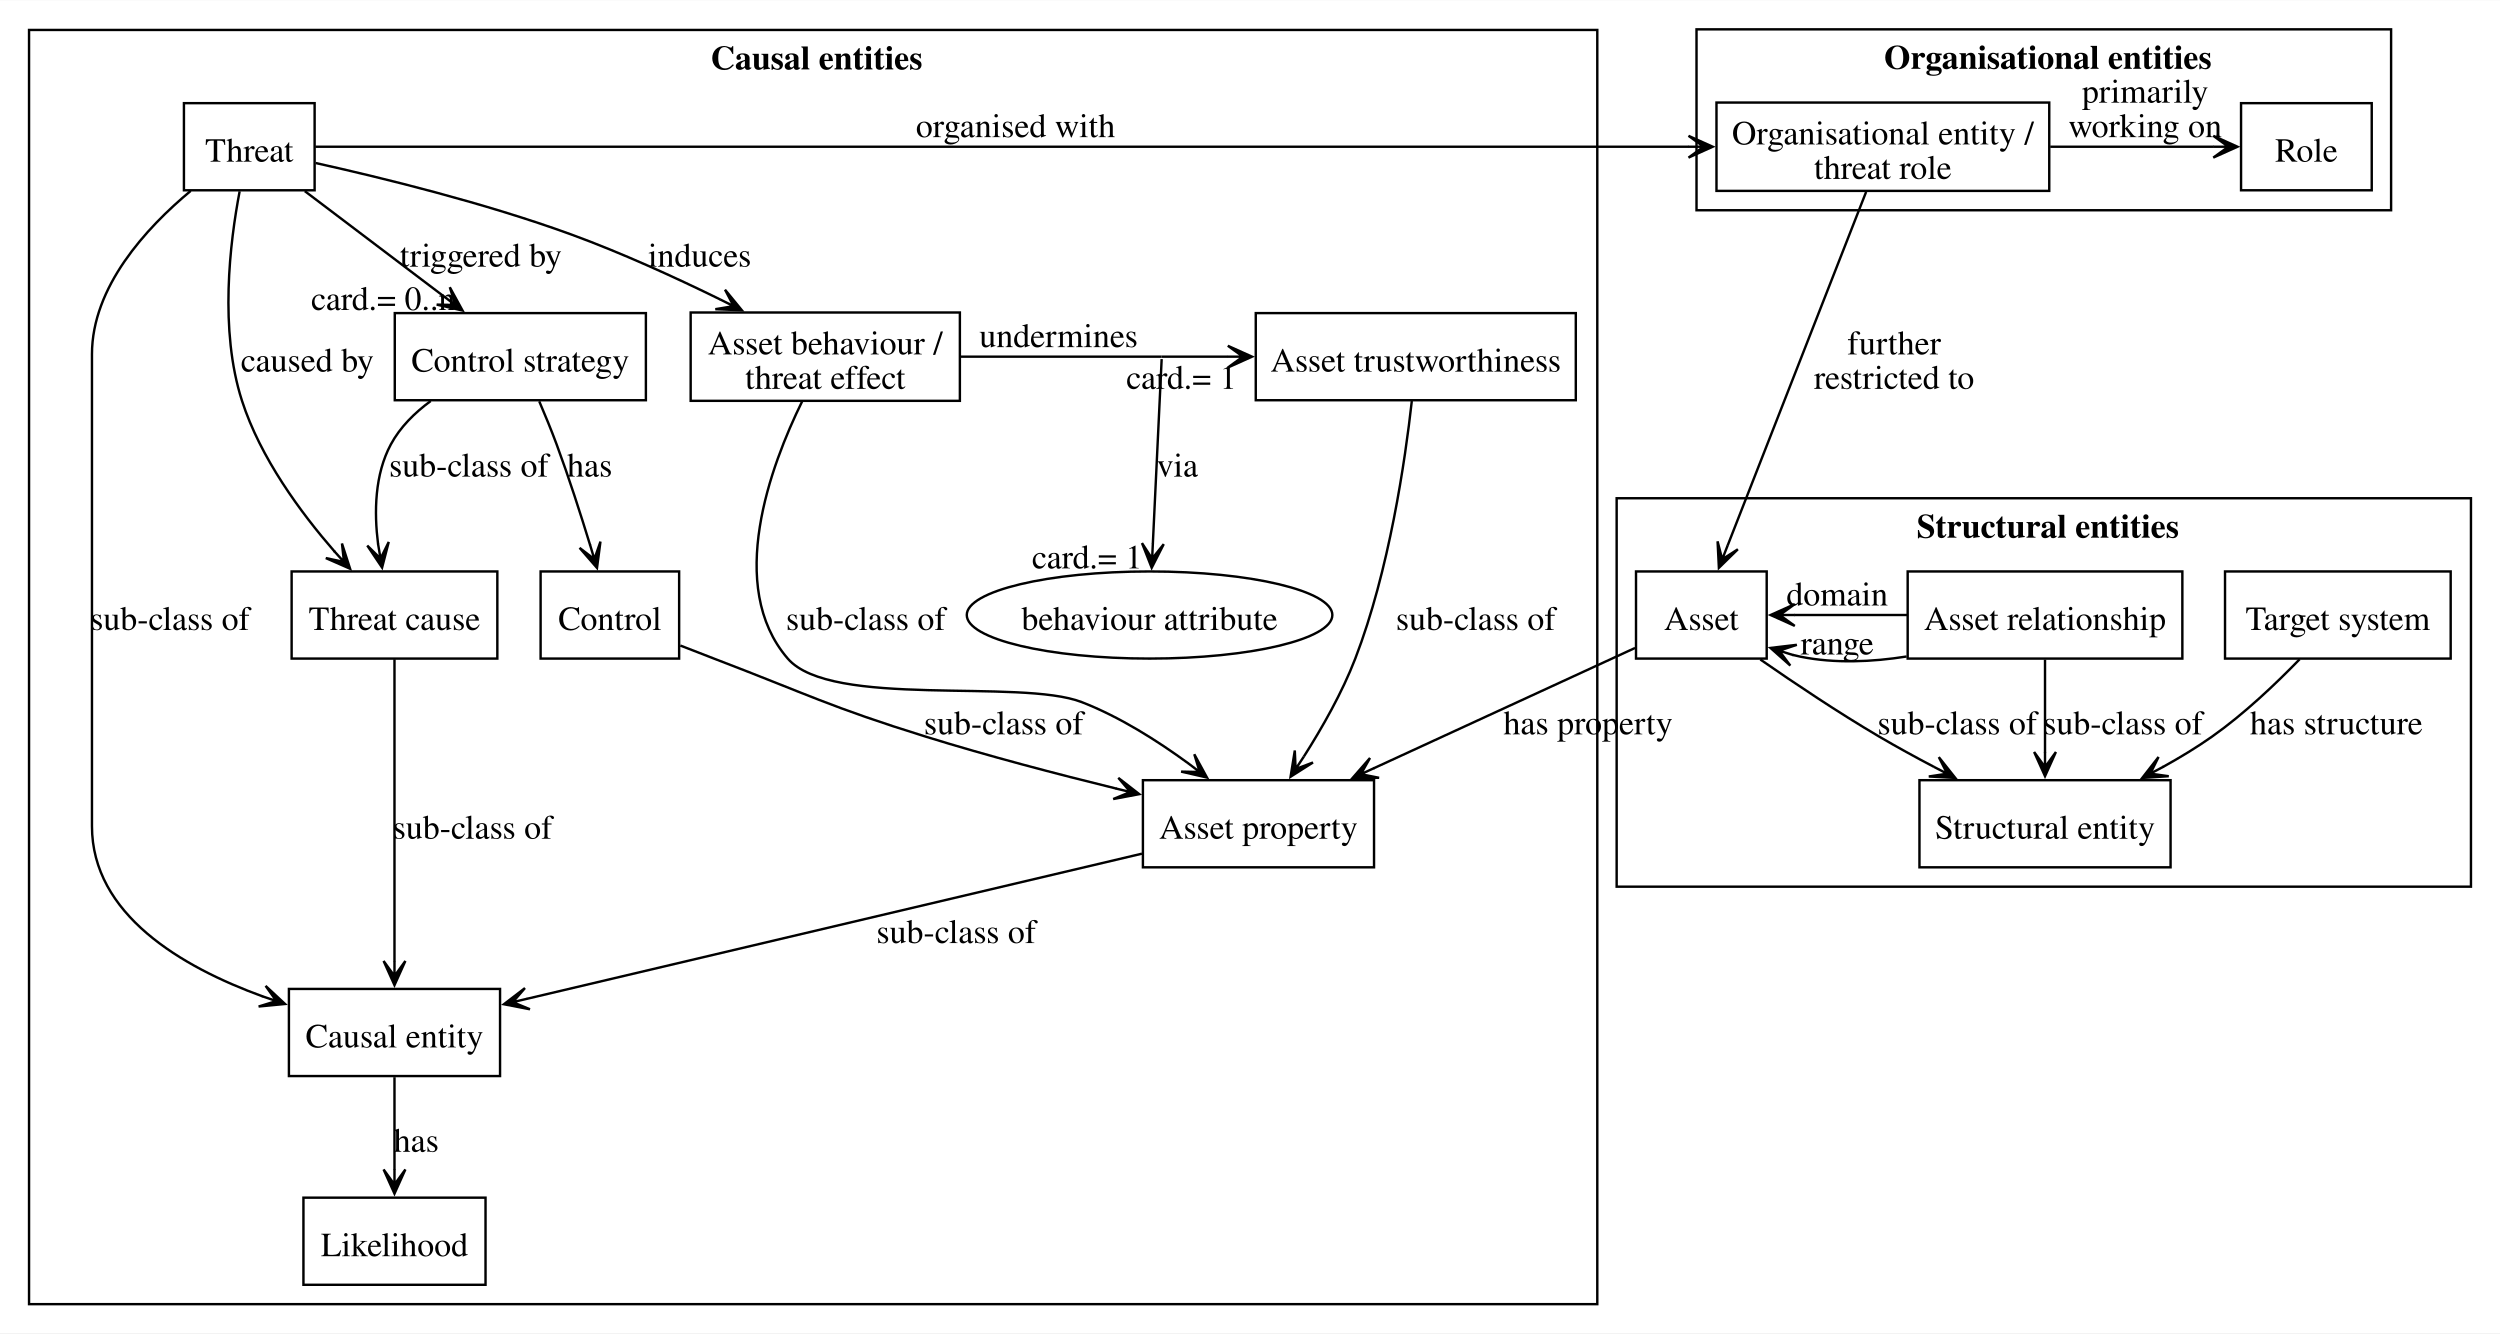
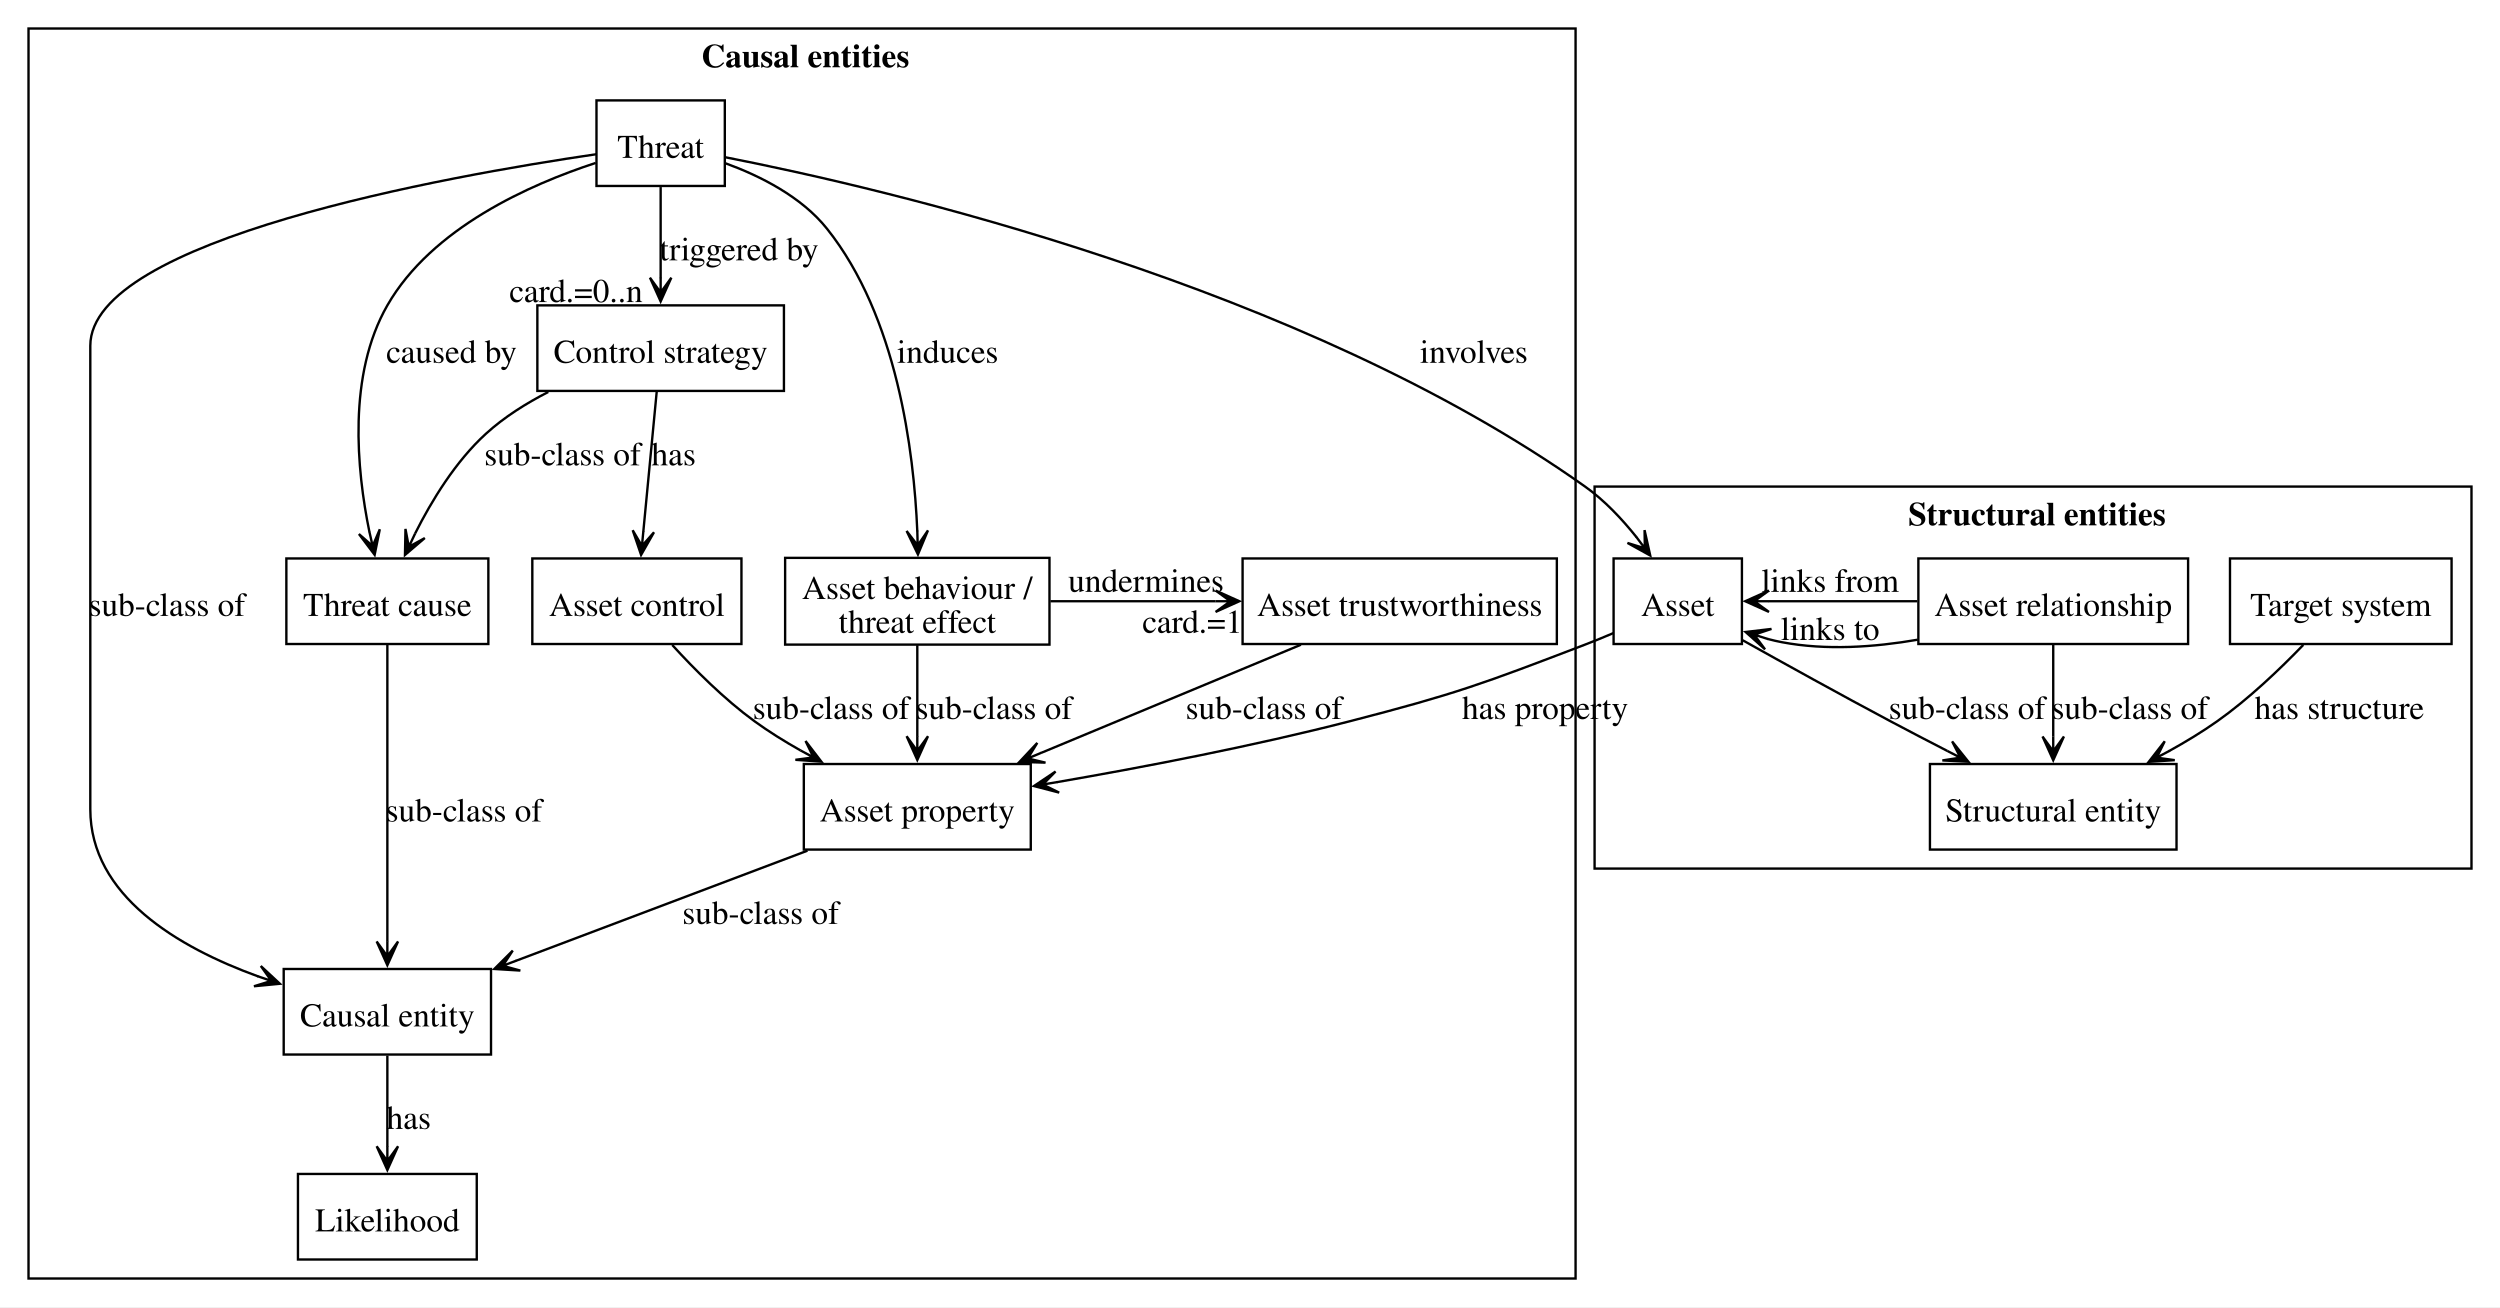
- <svg xmlns="http://www.w3.org/2000/svg" width="1033pt" height="551pt" viewBox="0.00 0.00 1033.00 550.75">
-   <g id="graph0" class="graph" transform="scale(1 1) rotate(0) translate(4 546.75)">
-     <polygon fill="white" stroke="none" points="-4,4 -4,-546.75 1029,-546.75 1029,4 -4,4" />
+ <svg xmlns="http://www.w3.org/2000/svg" width="1052pt" height="550pt" viewBox="0.00 0.00 1052.00 550.00">
+   <g id="graph0" class="graph" transform="scale(1 1) rotate(0) translate(4 546)">
+     <polygon fill="white" stroke="none" points="-4,4 -4,-546 1048,-546 1048,4 -4,4" />
    <g id="clust1" class="cluster">
-       <polygon fill="none" stroke="black" points="8,-8 8,-534.5 656,-534.5 656,-8 8,-8" />
-       <text text-anchor="start" x="285.88" y="-518.2" font-family="Times,serif" font-size="14.00"> </text>
-       <text text-anchor="start" x="289.62" y="-518.2" font-family="Times,serif" font-weight="bold" font-size="14.00">Causal entities</text>
-       <text text-anchor="start" x="374.38" y="-518.2" font-family="Times,serif" font-size="14.00"> </text>
+       <polygon fill="none" stroke="black" points="8,-8 8,-534 659,-534 659,-8 8,-8" />
+       <text text-anchor="start" x="291.12" y="-517.7" font-family="Times,serif" font-weight="bold" font-size="14.00">Causal entities</text>
    </g>
-     <g id="clust4" class="cluster">
-       <polygon fill="none" stroke="black" points="664,-180.5 664,-341 1017,-341 1017,-180.5 664,-180.5" />
-       <text text-anchor="start" x="784.25" y="-324.7" font-family="Times,serif" font-size="14.00"> </text>
-       <text text-anchor="start" x="788" y="-324.7" font-family="Times,serif" font-weight="bold" font-size="14.00">Structural entities</text>
-       <text text-anchor="start" x="893" y="-324.7" font-family="Times,serif" font-size="14.00"> </text>
-     </g>
-     <g id="clust5" class="cluster">
-       <polygon fill="none" stroke="black" points="697,-460 697,-534.75 984,-534.75 984,-460 697,-460" />
-       <text text-anchor="start" x="770.75" y="-518.45" font-family="Times,serif" font-size="14.00"> </text>
-       <text text-anchor="start" x="774.5" y="-518.45" font-family="Times,serif" font-weight="bold" font-size="14.00">Organisational entities</text>
-       <text text-anchor="start" x="906.5" y="-518.45" font-family="Times,serif" font-size="14.00"> </text>
+     <g id="clust3" class="cluster">
+       <polygon fill="none" stroke="black" points="667,-180.5 667,-341.25 1036,-341.25 1036,-180.5 667,-180.5" />
+       <text text-anchor="start" x="799" y="-324.95" font-family="Times,serif" font-weight="bold" font-size="14.00">Structural entities</text>
    </g>
    <g id="node1" class="node">
      <polygon fill="none" stroke="black" points="202.62,-138.25 115.38,-138.25 115.38,-102.25 202.62,-102.25 202.62,-138.25" />
      <text text-anchor="middle" x="159" y="-114.08" font-family="Times,serif" font-size="14.00">Causal entity</text>
    </g>
    <g id="node2" class="node">
      <polygon fill="none" stroke="black" points="196.62,-52 121.38,-52 121.38,-16 196.62,-16 196.62,-52" />
      <text text-anchor="middle" x="159" y="-27.82" font-family="Times,serif" font-size="14.00">Likelihood</text>
    </g>
-     <g id="edge10" class="edge">
+     <g id="edge9" class="edge">
      <path fill="none" stroke="black" d="M159,-101.79C159,-90.72 159,-76.14 159,-63.43" />
      <polygon fill="black" stroke="black" points="159,-53.65 163.5,-63.65 159,-57.43 159,-63.65 159,-63.65 159,-63.65 159,-57.43 154.5,-63.65 159,-53.65" />
      <text text-anchor="middle" x="168" y="-70.95" font-family="Times,serif" font-size="14.00">has</text>
    </g>
    <g id="node3" class="node">
-       <polygon fill="none" stroke="black" points="126,-504.25 72,-504.25 72,-468.25 126,-468.25 126,-504.25" />
-       <text text-anchor="middle" x="99" y="-480.07" font-family="Times,serif" font-size="14.00">Threat</text>
+       <polygon fill="none" stroke="black" points="301,-503.75 247,-503.75 247,-467.75 301,-467.75 301,-503.75" />
+       <text text-anchor="middle" x="274" y="-479.57" font-family="Times,serif" font-size="14.00">Threat</text>
+     </g>
+     <g id="edge2" class="edge">
+       <path fill="none" stroke="black" d="M246.94,-481.11C184.17,-471.9 34,-445.21 34,-400.5 34,-400.5 34,-400.5 34,-205.5 34,-169.09 70.91,-147.38 104.62,-135.13" />
+       <polygon fill="black" stroke="black" points="113.78,-132.03 105.75,-139.5 110.2,-133.24 104.31,-135.24 104.31,-135.24 104.31,-135.24 110.2,-133.24 102.86,-130.98 113.78,-132.03" />
+       <text text-anchor="middle" x="66.25" y="-286.82" font-family="Times,serif" font-size="14.00">sub-class of</text>
+     </g>
+     <g id="node4" class="node">
+       <polygon fill="none" stroke="black" points="201.5,-311 116.5,-311 116.5,-275 201.5,-275 201.5,-311" />
+       <text text-anchor="middle" x="159" y="-286.82" font-family="Times,serif" font-size="14.00">Threat cause</text>
+     </g>
+     <g id="edge10" class="edge">
+       <path fill="none" stroke="black" d="M246.67,-477.44C219,-468.41 177.7,-450.1 159,-417.5 142.27,-388.34 146.04,-348.57 151.46,-322.13" />
+       <polygon fill="black" stroke="black" points="153.65,-312.53 155.82,-323.28 152.81,-316.21 151.43,-322.28 151.43,-322.28 151.43,-322.28 152.81,-316.21 147.04,-321.28 153.65,-312.53" />
+       <text text-anchor="middle" x="186" y="-393.32" font-family="Times,serif" font-size="14.00">caused by</text>
+     </g>
+     <g id="node5" class="node">
+       <polygon fill="none" stroke="black" points="325.88,-417.5 222.12,-417.5 222.12,-381.5 325.88,-381.5 325.88,-417.5" />
+       <text text-anchor="middle" x="274" y="-393.32" font-family="Times,serif" font-size="14.00">Control strategy</text>
+     </g>
+     <g id="edge12" class="edge">
+       <path fill="none" stroke="black" d="M274,-467.29C274,-456.22 274,-441.64 274,-428.93" />
+       <polygon fill="black" stroke="black" points="274,-419.15 278.5,-429.15 274,-422.93 274,-429.15 274,-429.15 274,-429.15 274,-422.93 269.5,-429.15 274,-419.15" />
+       <text text-anchor="middle" x="307" y="-436.45" font-family="Times,serif" font-size="14.00">triggered by</text>
+       <text text-anchor="middle" x="238.38" y="-418.88" font-family="Times,serif" font-size="14.00">card.=0..n    </text>
+     </g>
+     <g id="node9" class="node">
+       <polygon fill="none" stroke="black" points="437.62,-311.25 326.38,-311.25 326.38,-274.75 437.62,-274.75 437.62,-311.25" />
+       <text text-anchor="middle" x="382" y="-293.95" font-family="Times,serif" font-size="14.00">Asset behaviour /</text>
+       <text text-anchor="middle" x="382" y="-279.7" font-family="Times,serif" font-size="14.00">threat effect</text>
+     </g>
+     <g id="edge13" class="edge">
+       <path fill="none" stroke="black" d="M301.21,-477.32C315.93,-471.96 333.24,-463.24 344,-449.75 373.5,-412.77 380.58,-356.24 382,-322.42" />
+       <polygon fill="black" stroke="black" points="382.27,-312.69 386.49,-322.81 382.16,-316.47 382,-322.69 382,-322.69 382,-322.69 382.16,-316.47 377.5,-322.57 382.27,-312.69" />
+       <text text-anchor="middle" x="394.77" y="-393.32" font-family="Times,serif" font-size="14.00">induces</text>
+     </g>
+     <g id="node11" class="node">
+       <polygon fill="none" stroke="black" points="729,-311 675,-311 675,-275 729,-275 729,-311" />
+       <text text-anchor="middle" x="702" y="-286.82" font-family="Times,serif" font-size="14.00">Asset</text>
+     </g>
+     <g id="edge20" class="edge">
+       <path fill="none" stroke="black" d="M301.3,-479.81C368.19,-466.69 543.53,-426.02 663,-341.25 671.11,-335.5 678.49,-327.65 684.6,-320" />
+       <polygon fill="black" stroke="black" points="690.42,-312.23 688.03,-322.93 688.15,-315.26 684.43,-320.23 684.43,-320.23 684.43,-320.23 688.15,-315.26 680.83,-317.54 690.42,-312.23" />
+       <text text-anchor="middle" x="616.2" y="-393.32" font-family="Times,serif" font-size="14.00">involves</text>
    </g>
    <g id="edge3" class="edge">
-       <path fill="none" stroke="black" d="M74.8,-468C56.32,-452.63 34,-428.31 34,-400.5 34,-400.5 34,-400.5 34,-205.5 34,-169.09 70.91,-147.38 104.62,-135.13" />
-       <polygon fill="black" stroke="black" points="113.78,-132.03 105.75,-139.5 110.2,-133.24 104.31,-135.24 104.31,-135.24 104.31,-135.24 110.2,-133.24 102.86,-130.98 113.78,-132.03" />
-       <text text-anchor="middle" x="66.25" y="-286.57" font-family="Times,serif" font-size="14.00">sub-class of</text>
+       <path fill="none" stroke="black" d="M159,-274.69C159,-245.28 159,-185.32 159,-149.68" />
+       <polygon fill="black" stroke="black" points="159,-139.83 163.5,-149.83 159,-143.61 159,-149.83 159,-149.83 159,-149.83 159,-143.61 154.5,-149.83 159,-139.83" />
+       <text text-anchor="middle" x="191.25" y="-200.32" font-family="Times,serif" font-size="14.00">sub-class of</text>
    </g>
-     <g id="node4" class="node">
-       <polygon fill="none" stroke="black" points="201.5,-310.75 116.5,-310.75 116.5,-274.75 201.5,-274.75 201.5,-310.75" />
-       <text text-anchor="middle" x="159" y="-286.57" font-family="Times,serif" font-size="14.00">Threat cause</text>
+     <g id="edge5" class="edge">
+       <path fill="none" stroke="black" d="M226.72,-381.06C217.38,-376.28 208.13,-370.45 200.5,-363.5 187.75,-351.89 177.68,-335.44 170.66,-321.46" />
+       <polygon fill="black" stroke="black" points="166.41,-312.47 174.76,-319.59 168.03,-315.89 170.69,-321.51 170.69,-321.51 170.69,-321.51 168.03,-315.89 166.62,-323.43 166.41,-312.47" />
+       <text text-anchor="middle" x="232.75" y="-350.2" font-family="Times,serif" font-size="14.00">sub-class of</text>
+     </g>
+     <g id="node7" class="node">
+       <polygon fill="none" stroke="black" points="308,-311 220,-311 220,-275 308,-275 308,-311" />
+       <text text-anchor="middle" x="264" y="-286.82" font-family="Times,serif" font-size="14.00">Asset control</text>
    </g>
    <g id="edge11" class="edge">
-       <path fill="none" stroke="black" d="M95.02,-467.82C90.99,-446.75 86.57,-410.47 96,-381.25 103.58,-357.74 120.1,-335.21 134.31,-318.9" />
-       <polygon fill="black" stroke="black" points="140.66,-311.87 137.3,-322.31 138.13,-314.68 133.96,-319.29 133.96,-319.29 133.96,-319.29 138.13,-314.68 130.62,-316.28 140.66,-311.87" />
-       <text text-anchor="middle" x="123" y="-393.32" font-family="Times,serif" font-size="14.00">caused by</text>
+       <path fill="none" stroke="black" d="M272.35,-381.24C270.81,-365.21 268.5,-341.04 266.7,-322.2" />
+       <polygon fill="black" stroke="black" points="265.77,-312.49 271.2,-322.02 266.13,-316.26 266.72,-322.45 266.72,-322.45 266.72,-322.45 266.13,-316.26 262.24,-322.88 265.77,-312.49" />
+       <text text-anchor="middle" x="279.48" y="-350.2" font-family="Times,serif" font-size="14.00">has</text>
    </g>
-     <g id="node5" class="node">
-       <polygon fill="none" stroke="black" points="262.88,-417.5 159.12,-417.5 159.12,-381.5 262.88,-381.5 262.88,-417.5" />
-       <text text-anchor="middle" x="211" y="-393.32" font-family="Times,serif" font-size="14.00">Control strategy</text>
+     <g id="node6" class="node">
+       <polygon fill="none" stroke="black" points="429.75,-224.5 334.25,-224.5 334.25,-188.5 429.75,-188.5 429.75,-224.5" />
+       <text text-anchor="middle" x="382" y="-200.32" font-family="Times,serif" font-size="14.00">Asset property</text>
    </g>
-     <g id="edge13" class="edge">
-       <path fill="none" stroke="black" d="M121.94,-467.9C138.47,-455.38 160.99,-438.34 179.25,-424.52" />
-       <polygon fill="black" stroke="black" points="187.12,-418.57 181.86,-428.19 184.11,-420.85 179.15,-424.6 179.15,-424.6 179.15,-424.6 184.11,-420.85 176.43,-421.01 187.12,-418.57" />
-       <text text-anchor="middle" x="194.71" y="-436.7" font-family="Times,serif" font-size="14.00">triggered by</text>
-       <text text-anchor="middle" x="154.35" y="-418.78" font-family="Times,serif" font-size="14.00">card.= 0..n  </text>
+     <g id="edge4" class="edge">
+       <path fill="none" stroke="black" d="M335.79,-188.04C300.11,-174.56 250.65,-155.88 213.12,-141.7" />
+       <polygon fill="black" stroke="black" points="204.01,-138.26 214.96,-137.58 207.55,-139.59 213.36,-141.79 213.36,-141.79 213.36,-141.79 207.55,-139.59 211.77,-146 204.01,-138.26" />
+       <text text-anchor="middle" x="316.1" y="-157.2" font-family="Times,serif" font-size="14.00">sub-class of</text>
+     </g>
+     <g id="edge6" class="edge">
+       <path fill="none" stroke="black" d="M278.88,-274.58C288.16,-264.41 300.72,-251.79 313.5,-242.5 319.52,-238.12 326.17,-233.99 332.89,-230.2" />
+       <polygon fill="black" stroke="black" points="341.64,-225.49 334.97,-234.19 338.31,-227.28 332.83,-230.23 332.83,-230.23 332.83,-230.23 338.31,-227.28 330.7,-226.27 341.64,-225.49" />
+       <text text-anchor="middle" x="345.75" y="-243.45" font-family="Times,serif" font-size="14.00">sub-class of</text>
+     </g>
+     <g id="node8" class="node">
+       <polygon fill="none" stroke="black" points="651.12,-311 518.88,-311 518.88,-275 651.12,-275 651.12,-311" />
+       <text text-anchor="middle" x="585" y="-286.82" font-family="Times,serif" font-size="14.00">Asset trustworthiness</text>
+     </g>
+     <g id="edge7" class="edge">
+       <path fill="none" stroke="black" d="M543.43,-274.7C511.79,-261.53 468.04,-243.31 434.07,-229.17" />
+       <polygon fill="black" stroke="black" points="424.99,-225.39 435.95,-225.08 428.48,-226.85 434.22,-229.24 434.22,-229.24 434.22,-229.24 428.48,-226.85 432.49,-233.39 424.99,-225.39" />
+       <text text-anchor="middle" x="527.9" y="-243.45" font-family="Times,serif" font-size="14.00">sub-class of</text>
+     </g>
+     <g id="edge8" class="edge">
+       <path fill="none" stroke="black" d="M382,-274.49C382,-263.39 382,-248.76 382,-236.01" />
+       <polygon fill="black" stroke="black" points="382,-226.2 386.5,-236.2 382,-229.99 382,-236.2 382,-236.2 382,-236.2 382,-229.99 377.5,-236.2 382,-226.2" />
+       <text text-anchor="middle" x="414.25" y="-243.45" font-family="Times,serif" font-size="14.00">sub-class of</text>
+     </g>
+     <g id="edge1" class="edge">
+       <path fill="none" stroke="black" d="M438.01,-293C459.49,-293 484.4,-293 507.54,-293" />
+       <polygon fill="black" stroke="black" points="517.52,-293 507.52,-297.5 513.74,-293 507.52,-293 507.52,-293 507.52,-293 513.74,-293 507.52,-288.5 517.52,-293" />
+       <text text-anchor="middle" x="478.25" y="-296.95" font-family="Times,serif" font-size="14.00">undermines</text>
+       <text text-anchor="middle" x="497.74" y="-279.7" font-family="Times,serif" font-size="14.00">card.=1</text>
    </g>
    <g id="node10" class="node">
-       <polygon fill="none" stroke="black" points="392.62,-417.75 281.38,-417.75 281.38,-381.25 392.62,-381.25 392.62,-417.75" />
-       <text text-anchor="middle" x="337" y="-400.45" font-family="Times,serif" font-size="14.00">Asset behaviour /</text>
-       <text text-anchor="middle" x="337" y="-386.2" font-family="Times,serif" font-size="14.00">threat effect</text>
+       <polygon fill="none" stroke="black" points="911.88,-224.5 808.12,-224.5 808.12,-188.5 911.88,-188.5 911.88,-224.5" />
+       <text text-anchor="middle" x="860" y="-200.32" font-family="Times,serif" font-size="14.00">Structural entity</text>
+     </g>
+     <g id="edge19" class="edge">
+       <path fill="none" stroke="black" d="M674.87,-279.58C670.92,-277.89 666.87,-276.23 663,-274.75 619.78,-258.2 608.81,-254.06 564,-242.5 523.2,-231.98 476.52,-223.06 440.65,-216.86" />
+       <polygon fill="black" stroke="black" points="431.08,-215.23 441.7,-212.47 434.81,-215.87 440.94,-216.91 440.94,-216.91 440.94,-216.91 434.81,-215.87 440.18,-221.35 431.08,-215.23" />
+       <text text-anchor="middle" x="646.2" y="-243.45" font-family="Times,serif" font-size="14.00">has property</text>
+     </g>
+     <g id="edge15" class="edge">
+       <path fill="none" stroke="black" d="M729.29,-276.6C746.96,-266.71 770.49,-253.67 791.5,-242.5 799.21,-238.4 807.45,-234.11 815.45,-230" />
+       <polygon fill="black" stroke="black" points="824.3,-225.46 817.45,-234.02 820.94,-227.18 815.4,-230.02 815.4,-230.02 815.4,-230.02 820.94,-227.18 813.35,-226.01 824.3,-225.46" />
+       <text text-anchor="middle" x="823.75" y="-243.45" font-family="Times,serif" font-size="14.00">sub-class of</text>
+     </g>
+     <g id="node12" class="node">
+       <polygon fill="none" stroke="black" points="916.75,-311 803.25,-311 803.25,-275 916.75,-275 916.75,-311" />
+       <text text-anchor="middle" x="860" y="-286.82" font-family="Times,serif" font-size="14.00">Asset relationship</text>
+     </g>
+     <g id="edge16" class="edge">
+       <path fill="none" stroke="black" d="M860,-274.9C860,-263.75 860,-248.92 860,-236.02" />
+       <polygon fill="black" stroke="black" points="860,-226.08 864.5,-236.08 860,-229.86 860,-236.08 860,-236.08 860,-236.08 860,-229.86 855.5,-236.08 860,-226.08" />
+       <text text-anchor="middle" x="892.25" y="-243.45" font-family="Times,serif" font-size="14.00">sub-class of</text>
+     </g>
+     <g id="edge17" class="edge">
+       <path fill="none" stroke="black" d="M802.79,-293C781.99,-293 759,-293 740.24,-293" />
+       <polygon fill="black" stroke="black" points="730.38,-293 740.38,-288.5 734.16,-293 740.38,-293 740.38,-293 740.38,-293 734.16,-293 740.38,-297.5 730.38,-293" />
+       <text text-anchor="middle" x="766.12" y="-296.95" font-family="Times,serif" font-size="14.00">links from</text>
+     </g>
+     <g id="edge18" class="edge">
+       <path fill="none" stroke="black" d="M802.97,-276.81C784.68,-273.64 764.38,-272.24 745.88,-275.75 743.91,-276.12 741.92,-276.58 739.93,-277.11" />
+       <polygon fill="black" stroke="black" points="730.55,-280.06 738.73,-272.76 734.15,-278.93 740.08,-277.06 740.08,-277.06 740.08,-277.06 734.15,-278.93 741.44,-281.35 730.55,-280.06" />
+       <text text-anchor="middle" x="766.12" y="-276.7" font-family="Times,serif" font-size="14.00">links to</text>
+     </g>
+     <g id="node13" class="node">
+       <polygon fill="none" stroke="black" points="1027.62,-311 934.38,-311 934.38,-275 1027.62,-275 1027.62,-311" />
+       <text text-anchor="middle" x="981" y="-286.82" font-family="Times,serif" font-size="14.00">Target system</text>
    </g>
    <g id="edge14" class="edge">
-       <path fill="none" stroke="black" d="M126.45,-479.51C153.65,-473.46 196.32,-463.02 232,-450 252.77,-442.42 275.01,-432.25 293.66,-423.1" />
-       <polygon fill="black" stroke="black" points="302.53,-418.69 295.58,-427.17 299.14,-420.37 293.57,-423.14 293.57,-423.14 293.57,-423.14 299.14,-420.37 291.57,-419.12 302.53,-418.69" />
-       <text text-anchor="middle" x="285.1" y="-436.7" font-family="Times,serif" font-size="14.00">induces</text>
-     </g>
-     <g id="node16" class="node">
-       <polygon fill="none" stroke="black" points="842.75,-504.5 705.25,-504.5 705.25,-468 842.75,-468 842.75,-504.5" />
-       <text text-anchor="middle" x="774" y="-487.2" font-family="Times,serif" font-size="14.00">Organisational entity /</text>
-       <text text-anchor="middle" x="774" y="-472.95" font-family="Times,serif" font-size="14.00">threat role</text>
-     </g>
-     <g id="edge24" class="edge">
-       <path fill="none" stroke="black" d="M126.3,-486.25C221.7,-486.25 542.65,-486.25 693.89,-486.25" />
-       <polygon fill="black" stroke="black" points="703.7,-486.25 693.7,-490.75 699.92,-486.25 693.7,-486.25 693.7,-486.25 693.7,-486.25 699.92,-486.25 693.7,-481.75 703.7,-486.25" />
-       <text text-anchor="middle" x="415.62" y="-490.2" font-family="Times,serif" font-size="14.00">organised with</text>
-     </g>
-     <g id="edge4" class="edge">
-       <path fill="none" stroke="black" d="M159,-274.46C159,-245.1 159,-185.22 159,-149.64" />
-       <polygon fill="black" stroke="black" points="159,-139.8 163.5,-149.8 159,-143.58 159,-149.8 159,-149.8 159,-149.8 159,-143.58 154.5,-149.8 159,-139.8" />
-       <text text-anchor="middle" x="191.25" y="-200.32" font-family="Times,serif" font-size="14.00">sub-class of</text>
-     </g>
-     <g id="edge6" class="edge">
-       <path fill="none" stroke="black" d="M173.97,-381.17C167.36,-376.34 161.35,-370.4 157.5,-363.25 150.82,-350.84 150.54,-335.29 152.22,-322.05" />
-       <polygon fill="black" stroke="black" points="153.88,-312.34 156.63,-322.95 153.24,-316.07 152.2,-322.2 152.2,-322.2 152.2,-322.2 153.24,-316.07 147.76,-321.44 153.88,-312.34" />
-       <text text-anchor="middle" x="189.75" y="-349.95" font-family="Times,serif" font-size="14.00">sub-class of</text>
-     </g>
-     <g id="node7" class="node">
-       <polygon fill="none" stroke="black" points="276.62,-310.75 219.38,-310.75 219.38,-274.75 276.62,-274.75 276.62,-310.75" />
-       <text text-anchor="middle" x="248" y="-286.57" font-family="Times,serif" font-size="14.00">Control</text>
-     </g>
-     <g id="edge12" class="edge">
-       <path fill="none" stroke="black" d="M218.81,-381.06C221.23,-375.42 223.83,-369.11 226,-363.25 231.03,-349.66 235.96,-334.33 239.87,-321.53" />
-       <polygon fill="black" stroke="black" points="242.68,-312.21 244.11,-323.08 241.59,-315.83 239.8,-321.79 239.8,-321.79 239.8,-321.79 241.59,-315.83 235.49,-320.49 242.68,-312.21" />
-       <text text-anchor="middle" x="239.67" y="-349.95" font-family="Times,serif" font-size="14.00">has</text>
-     </g>
-     <g id="node6" class="node">
-       <polygon fill="none" stroke="black" points="563.75,-224.5 468.25,-224.5 468.25,-188.5 563.75,-188.5 563.75,-224.5" />
-       <text text-anchor="middle" x="516" y="-200.32" font-family="Times,serif" font-size="14.00">Asset property</text>
-     </g>
-     <g id="edge5" class="edge">
-       <path fill="none" stroke="black" d="M467.85,-194.14C401.73,-178.53 283.14,-150.55 213.73,-134.17" />
-       <polygon fill="black" stroke="black" points="204.21,-131.92 214.98,-129.84 207.89,-132.79 213.95,-134.22 213.95,-134.22 213.95,-134.22 207.89,-132.79 212.91,-138.6 204.21,-131.92" />
-       <text text-anchor="middle" x="391.12" y="-157.2" font-family="Times,serif" font-size="14.00">sub-class of</text>
-     </g>
-     <g id="edge7" class="edge">
-       <path fill="none" stroke="black" d="M277.11,-280.14C281.75,-278.32 286.5,-276.47 291,-274.75 329.72,-259.96 338.92,-254.8 378.5,-242.5 404.11,-234.54 432.81,-227.02 457.34,-221.01" />
-       <polygon fill="black" stroke="black" points="466.75,-218.73 458.09,-225.46 463.07,-219.62 457.03,-221.08 457.03,-221.08 457.03,-221.08 463.07,-219.62 455.97,-216.71 466.75,-218.73" />
-       <text text-anchor="middle" x="410.75" y="-243.45" font-family="Times,serif" font-size="14.00">sub-class of</text>
-     </g>
-     <g id="node8" class="node">
-       <polygon fill="none" stroke="black" points="647.12,-417.5 514.88,-417.5 514.88,-381.5 647.12,-381.5 647.12,-417.5" />
-       <text text-anchor="middle" x="581" y="-393.32" font-family="Times,serif" font-size="14.00">Asset trustworthiness</text>
-     </g>
-     <g id="edge8" class="edge">
-       <path fill="none" stroke="black" d="M579.36,-381.17C576.64,-356.76 570.03,-311.15 556,-274.75 550.58,-260.69 542.34,-246.19 534.75,-234.26" />
-       <polygon fill="black" stroke="black" points="529.27,-225.94 538.53,-231.82 531.35,-229.1 534.77,-234.29 534.77,-234.29 534.77,-234.29 531.35,-229.1 531.01,-236.77 529.27,-225.94" />
-       <text text-anchor="middle" x="605.77" y="-286.57" font-family="Times,serif" font-size="14.00">sub-class of</text>
-     </g>
-     <g id="edge2" class="edge">
-       <path fill="none" stroke="black" d="M476,-399.5C485.14,-399.5 494.27,-399.5 503.41,-399.5" />
-       <polygon fill="black" stroke="black" points="513.34,-399.5 503.34,-404 509.55,-399.5 503.34,-399.5 503.34,-399.5 503.34,-399.5 509.55,-399.5 503.34,-395 513.34,-399.5" />
-       <text text-anchor="middle" x="484.18" y="-386.2" font-family="Times,serif" font-size="14.00">    card.= 1</text>
-     </g>
-     <g id="node11" class="node">
-       <ellipse fill="none" stroke="black" cx="471" cy="-292.75" rx="75.53" ry="18" />
-       <text text-anchor="middle" x="471" y="-286.57" font-family="Times,serif" font-size="14.00">behaviour attribute</text>
-     </g>
-     <g id="edge15" class="edge">
-       <path fill="none" stroke="black" d="M476,-398.5C476,-398.5 473.83,-353.13 472.35,-322.11" />
-       <polygon fill="black" stroke="black" points="471.88,-312.26 476.86,-322.04 472.06,-316.04 472.36,-322.25 472.36,-322.25 472.36,-322.25 472.06,-316.04 467.87,-322.47 471.88,-312.26" />
-       <text text-anchor="middle" x="482.49" y="-349.95" font-family="Times,serif" font-size="14.00">via</text>
-       <text text-anchor="middle" x="445.2" y="-312" font-family="Times,serif" font-size="14.00">  card.= 1</text>
-     </g>
-     <g id="edge9" class="edge">
-       <path fill="none" stroke="black" d="M327.41,-380.94C314.45,-354.55 295.76,-304.59 321.5,-274.75 339.33,-254.08 417.56,-266.63 443,-256.75 458.6,-250.7 474.2,-240.82 486.95,-231.49" />
-       <polygon fill="black" stroke="black" points="494.72,-225.6 489.48,-235.22 491.71,-227.88 486.76,-231.64 486.76,-231.64 486.76,-231.64 491.71,-227.88 484.04,-228.05 494.72,-225.6" />
-       <text text-anchor="middle" x="353.75" y="-286.57" font-family="Times,serif" font-size="14.00">sub-class of</text>
-     </g>
-     <g id="edge1" class="edge">
-       <path fill="none" stroke="black" d="M392.74,-399.5C431.41,-399.5 476,-399.5 476,-399.5" />
-       <text text-anchor="middle" x="433.41" y="-403.45" font-family="Times,serif" font-size="14.00">undermines</text>
-     </g>
-     <g id="node12" class="node">
-       <polygon fill="none" stroke="black" points="892.88,-224.5 789.12,-224.5 789.12,-188.5 892.88,-188.5 892.88,-224.5" />
-       <text text-anchor="middle" x="841" y="-200.32" font-family="Times,serif" font-size="14.00">Structural entity</text>
-     </g>
-     <g id="node13" class="node">
-       <polygon fill="none" stroke="black" points="726,-310.75 672,-310.75 672,-274.75 726,-274.75 726,-310.75" />
-       <text text-anchor="middle" x="699" y="-286.57" font-family="Times,serif" font-size="14.00">Asset</text>
-     </g>
-     <g id="edge21" class="edge">
-       <path fill="none" stroke="black" d="M671.6,-279.14C643.11,-266.02 597.94,-245.22 563.6,-229.41" />
-       <polygon fill="black" stroke="black" points="554.87,-225.4 565.84,-225.49 558.31,-226.98 563.96,-229.58 563.96,-229.58 563.96,-229.58 558.31,-226.98 562.08,-233.67 554.87,-225.4" />
-       <text text-anchor="middle" x="652.21" y="-243.45" font-family="Times,serif" font-size="14.00">has property</text>
-     </g>
-     <g id="edge17" class="edge">
-       <path fill="none" stroke="black" d="M723.37,-274.37C737.46,-264.58 755.68,-252.38 772.5,-242.5 779.7,-238.27 787.48,-234.01 795.12,-230" />
-       <polygon fill="black" stroke="black" points="803.93,-225.44 797.12,-234.03 800.57,-227.18 795.05,-230.03 795.05,-230.03 795.05,-230.03 800.57,-227.18 792.98,-226.03 803.93,-225.44" />
-       <text text-anchor="middle" x="804.75" y="-243.45" font-family="Times,serif" font-size="14.00">sub-class of</text>
-     </g>
-     <g id="node14" class="node">
-       <polygon fill="none" stroke="black" points="897.75,-310.75 784.25,-310.75 784.25,-274.75 897.75,-274.75 897.75,-310.75" />
-       <text text-anchor="middle" x="841" y="-286.57" font-family="Times,serif" font-size="14.00">Asset relationship</text>
-     </g>
-     <g id="edge18" class="edge">
-       <path fill="none" stroke="black" d="M841,-274.29C841,-263.22 841,-248.64 841,-235.93" />
-       <polygon fill="black" stroke="black" points="841,-226.15 845.5,-236.15 841,-229.93 841,-236.15 841,-236.15 841,-236.15 841,-229.93 836.5,-236.15 841,-226.15" />
-       <text text-anchor="middle" x="873.25" y="-243.45" font-family="Times,serif" font-size="14.00">sub-class of</text>
-     </g>
-     <g id="edge19" class="edge">
-       <path fill="none" stroke="black" d="M784.02,-292.75C768.34,-292.75 751.7,-292.75 737.34,-292.75" />
-       <polygon fill="black" stroke="black" points="727.6,-292.75 737.6,-288.25 731.38,-292.75 737.6,-292.75 737.6,-292.75 737.6,-292.75 731.38,-292.75 737.6,-297.25 727.6,-292.75" />
-       <text text-anchor="middle" x="755.12" y="-296.7" font-family="Times,serif" font-size="14.00">domain</text>
-     </g>
-     <g id="edge20" class="edge">
-       <path fill="none" stroke="black" d="M783.81,-275.61C769.51,-273.35 754.23,-272.66 740.12,-275.5 738.99,-275.73 737.84,-275.99 736.69,-276.28" />
-       <polygon fill="black" stroke="black" points="727.56,-279.15 735.75,-271.86 731.17,-278.01 737.1,-276.15 737.1,-276.15 737.1,-276.15 731.17,-278.01 738.45,-280.44 727.56,-279.15" />
-       <text text-anchor="middle" x="755.12" y="-276.45" font-family="Times,serif" font-size="14.00">range</text>
-     </g>
-     <g id="node15" class="node">
-       <polygon fill="none" stroke="black" points="1008.62,-310.75 915.38,-310.75 915.38,-274.75 1008.62,-274.75 1008.62,-310.75" />
-       <text text-anchor="middle" x="962" y="-286.57" font-family="Times,serif" font-size="14.00">Target system</text>
-     </g>
-     <g id="edge16" class="edge">
-       <path fill="none" stroke="black" d="M946.21,-274.47C936.42,-264.37 923.21,-251.81 910,-242.5 903.66,-238.03 896.67,-233.8 889.64,-229.92" />
-       <polygon fill="black" stroke="black" points="881.17,-225.44 892.12,-226.14 884.52,-227.21 890.01,-230.12 890.01,-230.12 890.01,-230.12 884.52,-227.21 887.91,-234.09 881.17,-225.44" />
-       <text text-anchor="middle" x="961.39" y="-243.45" font-family="Times,serif" font-size="14.00">has structure</text>
-     </g>
-     <g id="edge23" class="edge">
-       <path fill="none" stroke="black" d="M767.08,-467.58C753.99,-434.15 725.5,-361.42 709.85,-321.45" />
-       <polygon fill="black" stroke="black" points="706.24,-312.24 714.08,-319.91 707.62,-315.76 709.89,-321.55 709.89,-321.55 709.89,-321.55 707.62,-315.76 705.7,-323.19 706.24,-312.24" />
-       <text text-anchor="middle" x="778.64" y="-400.45" font-family="Times,serif" font-size="14.00">further</text>
-       <text text-anchor="middle" x="778.64" y="-386.2" font-family="Times,serif" font-size="14.00">restricted to</text>
-     </g>
-     <g id="node17" class="node">
-       <polygon fill="none" stroke="black" points="976,-504.25 922,-504.25 922,-468.25 976,-468.25 976,-504.25" />
-       <text text-anchor="middle" x="949" y="-480.07" font-family="Times,serif" font-size="14.00">Role</text>
-     </g>
-     <g id="edge22" class="edge">
-       <path fill="none" stroke="black" d="M843.16,-486.25C866.17,-486.25 890.94,-486.25 910.73,-486.25" />
-       <polygon fill="black" stroke="black" points="920.53,-486.25 910.53,-490.75 916.75,-486.25 910.53,-486.25 910.53,-486.25 910.53,-486.25 916.75,-486.25 910.53,-481.75 920.53,-486.25" />
-       <text text-anchor="middle" x="882.38" y="-504.45" font-family="Times,serif" font-size="14.00">primarily</text>
-       <text text-anchor="middle" x="882.38" y="-490.2" font-family="Times,serif" font-size="14.00">working on</text>
+       <path fill="none" stroke="black" d="M965.23,-274.63C955.44,-264.47 942.23,-251.85 929,-242.5 922.66,-238.02 915.68,-233.79 908.65,-229.91" />
+       <polygon fill="black" stroke="black" points="900.19,-225.42 911.13,-226.13 903.53,-227.19 909.02,-230.1 909.02,-230.1 909.02,-230.1 903.53,-227.19 906.92,-234.08 900.19,-225.42" />
+       <text text-anchor="middle" x="980.41" y="-243.45" font-family="Times,serif" font-size="14.00">has structure</text>
    </g>
  </g>
</svg>
